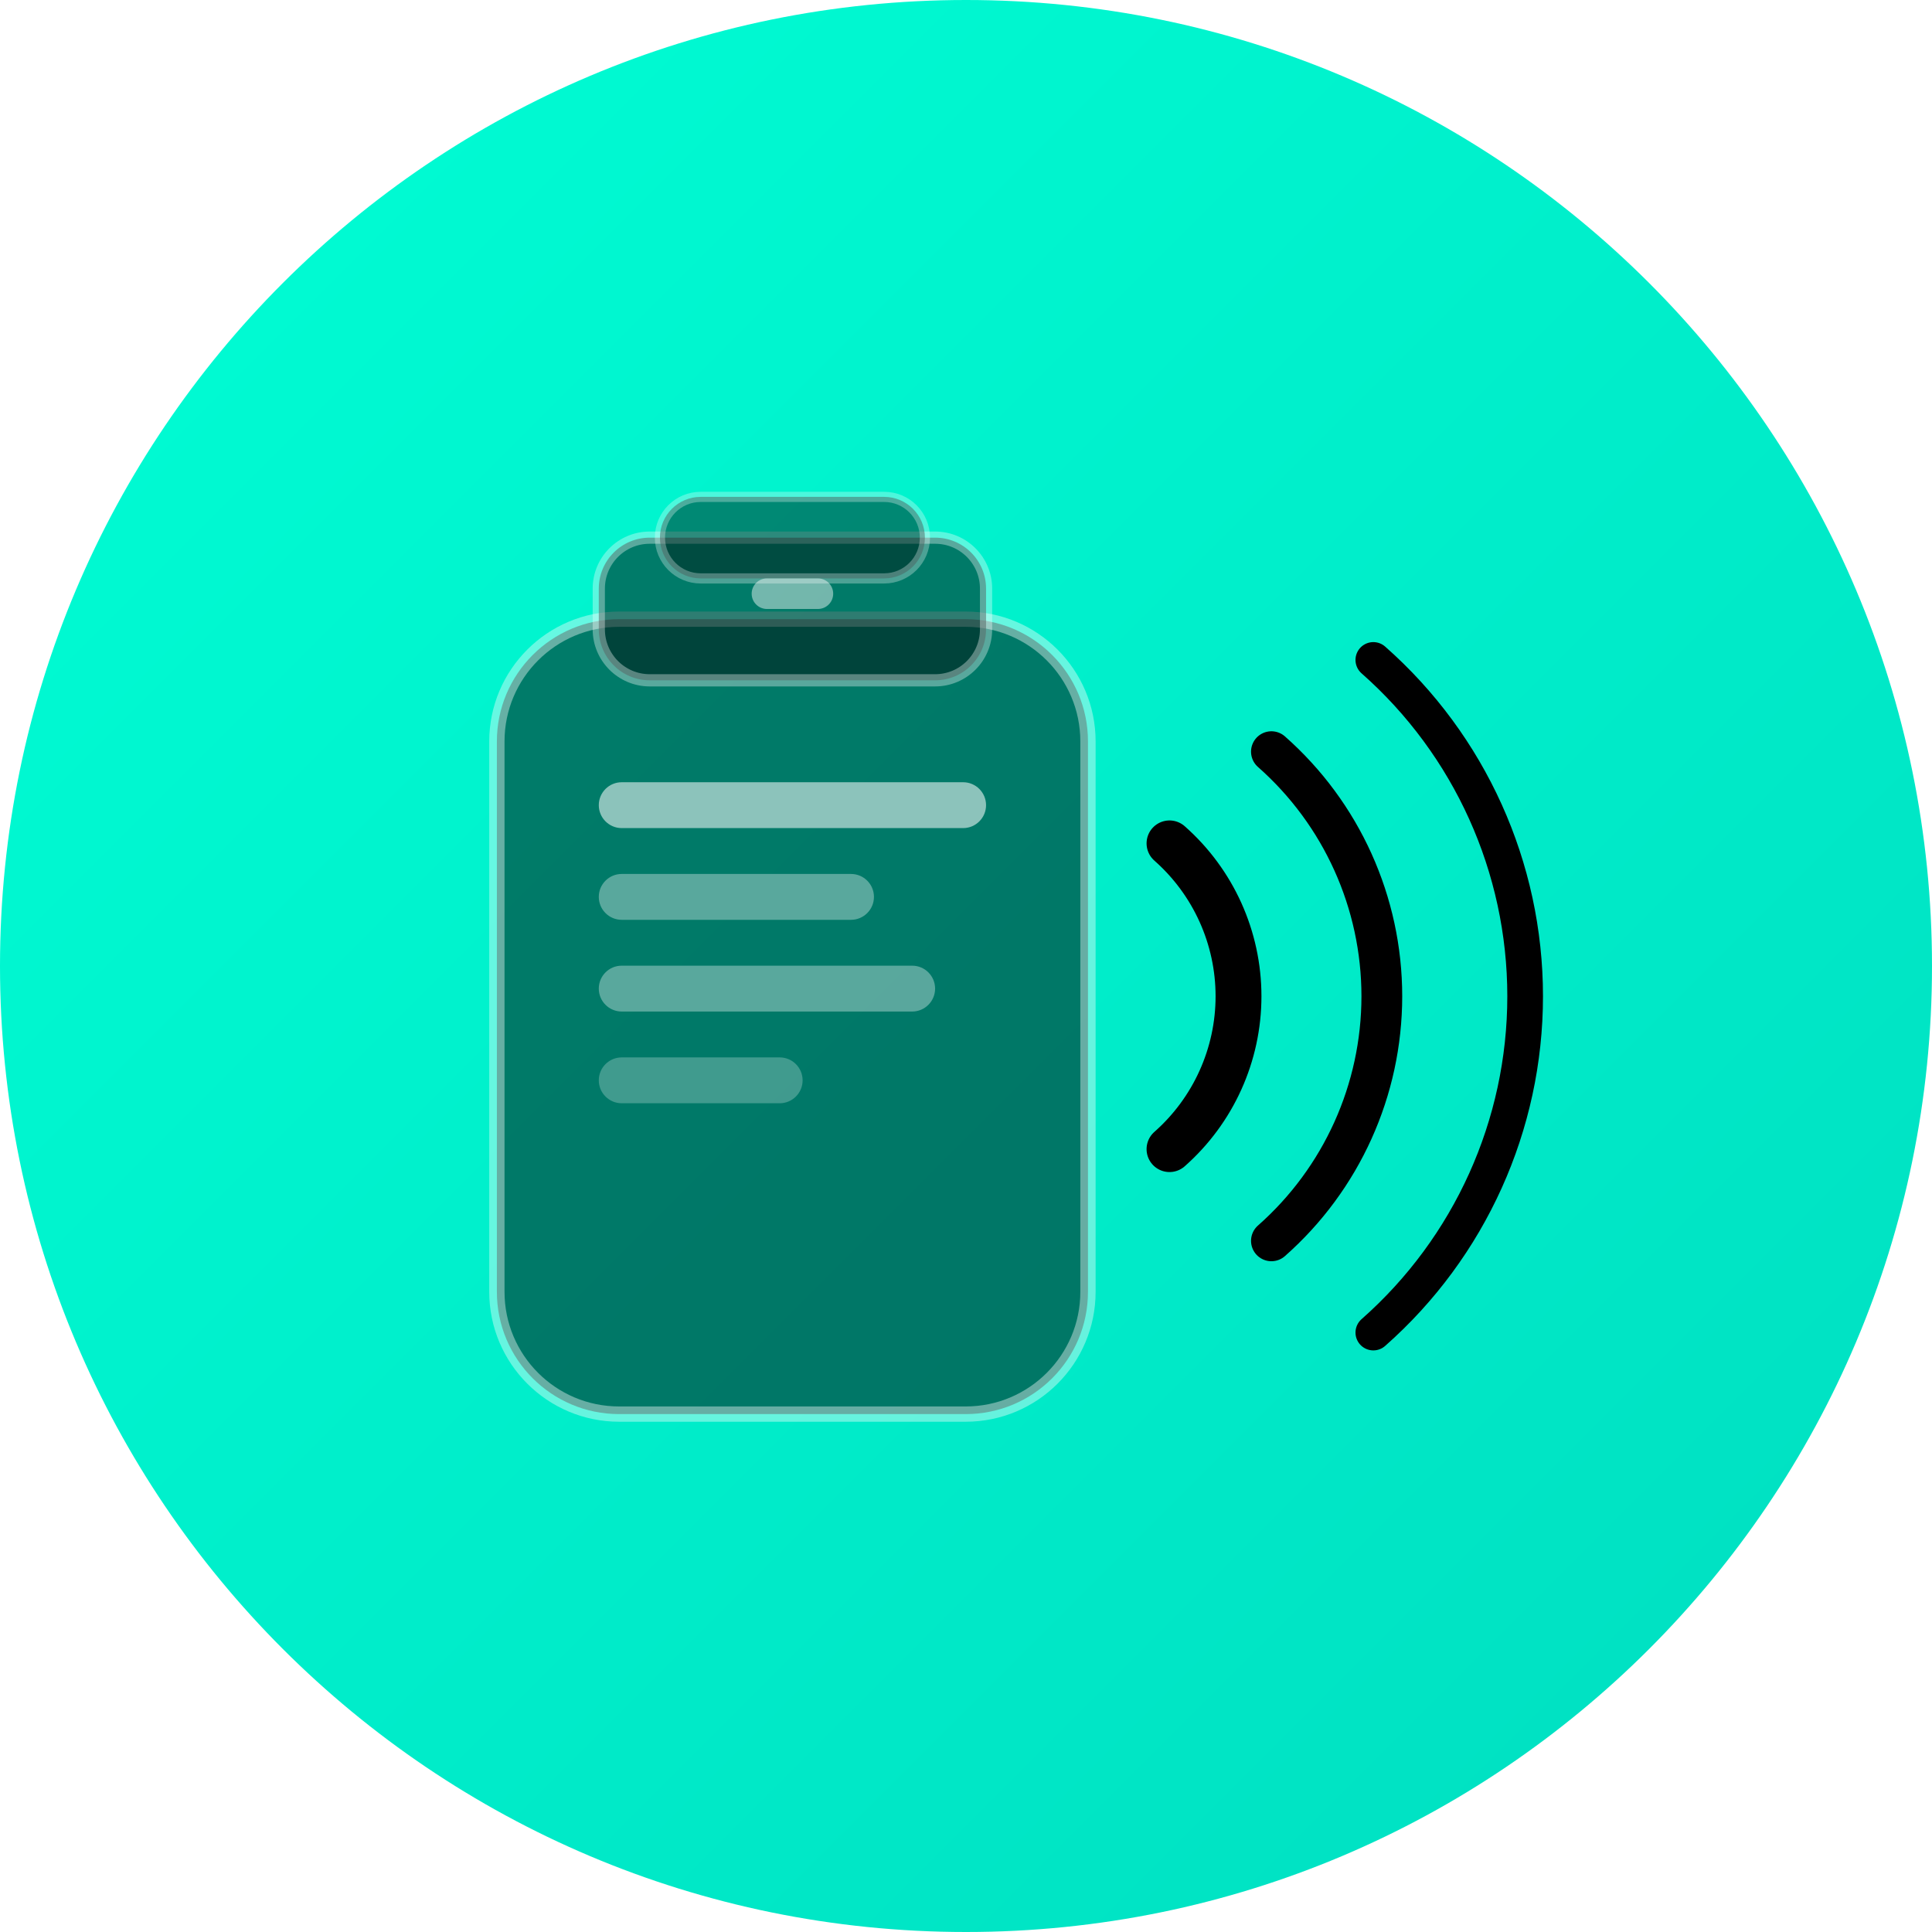
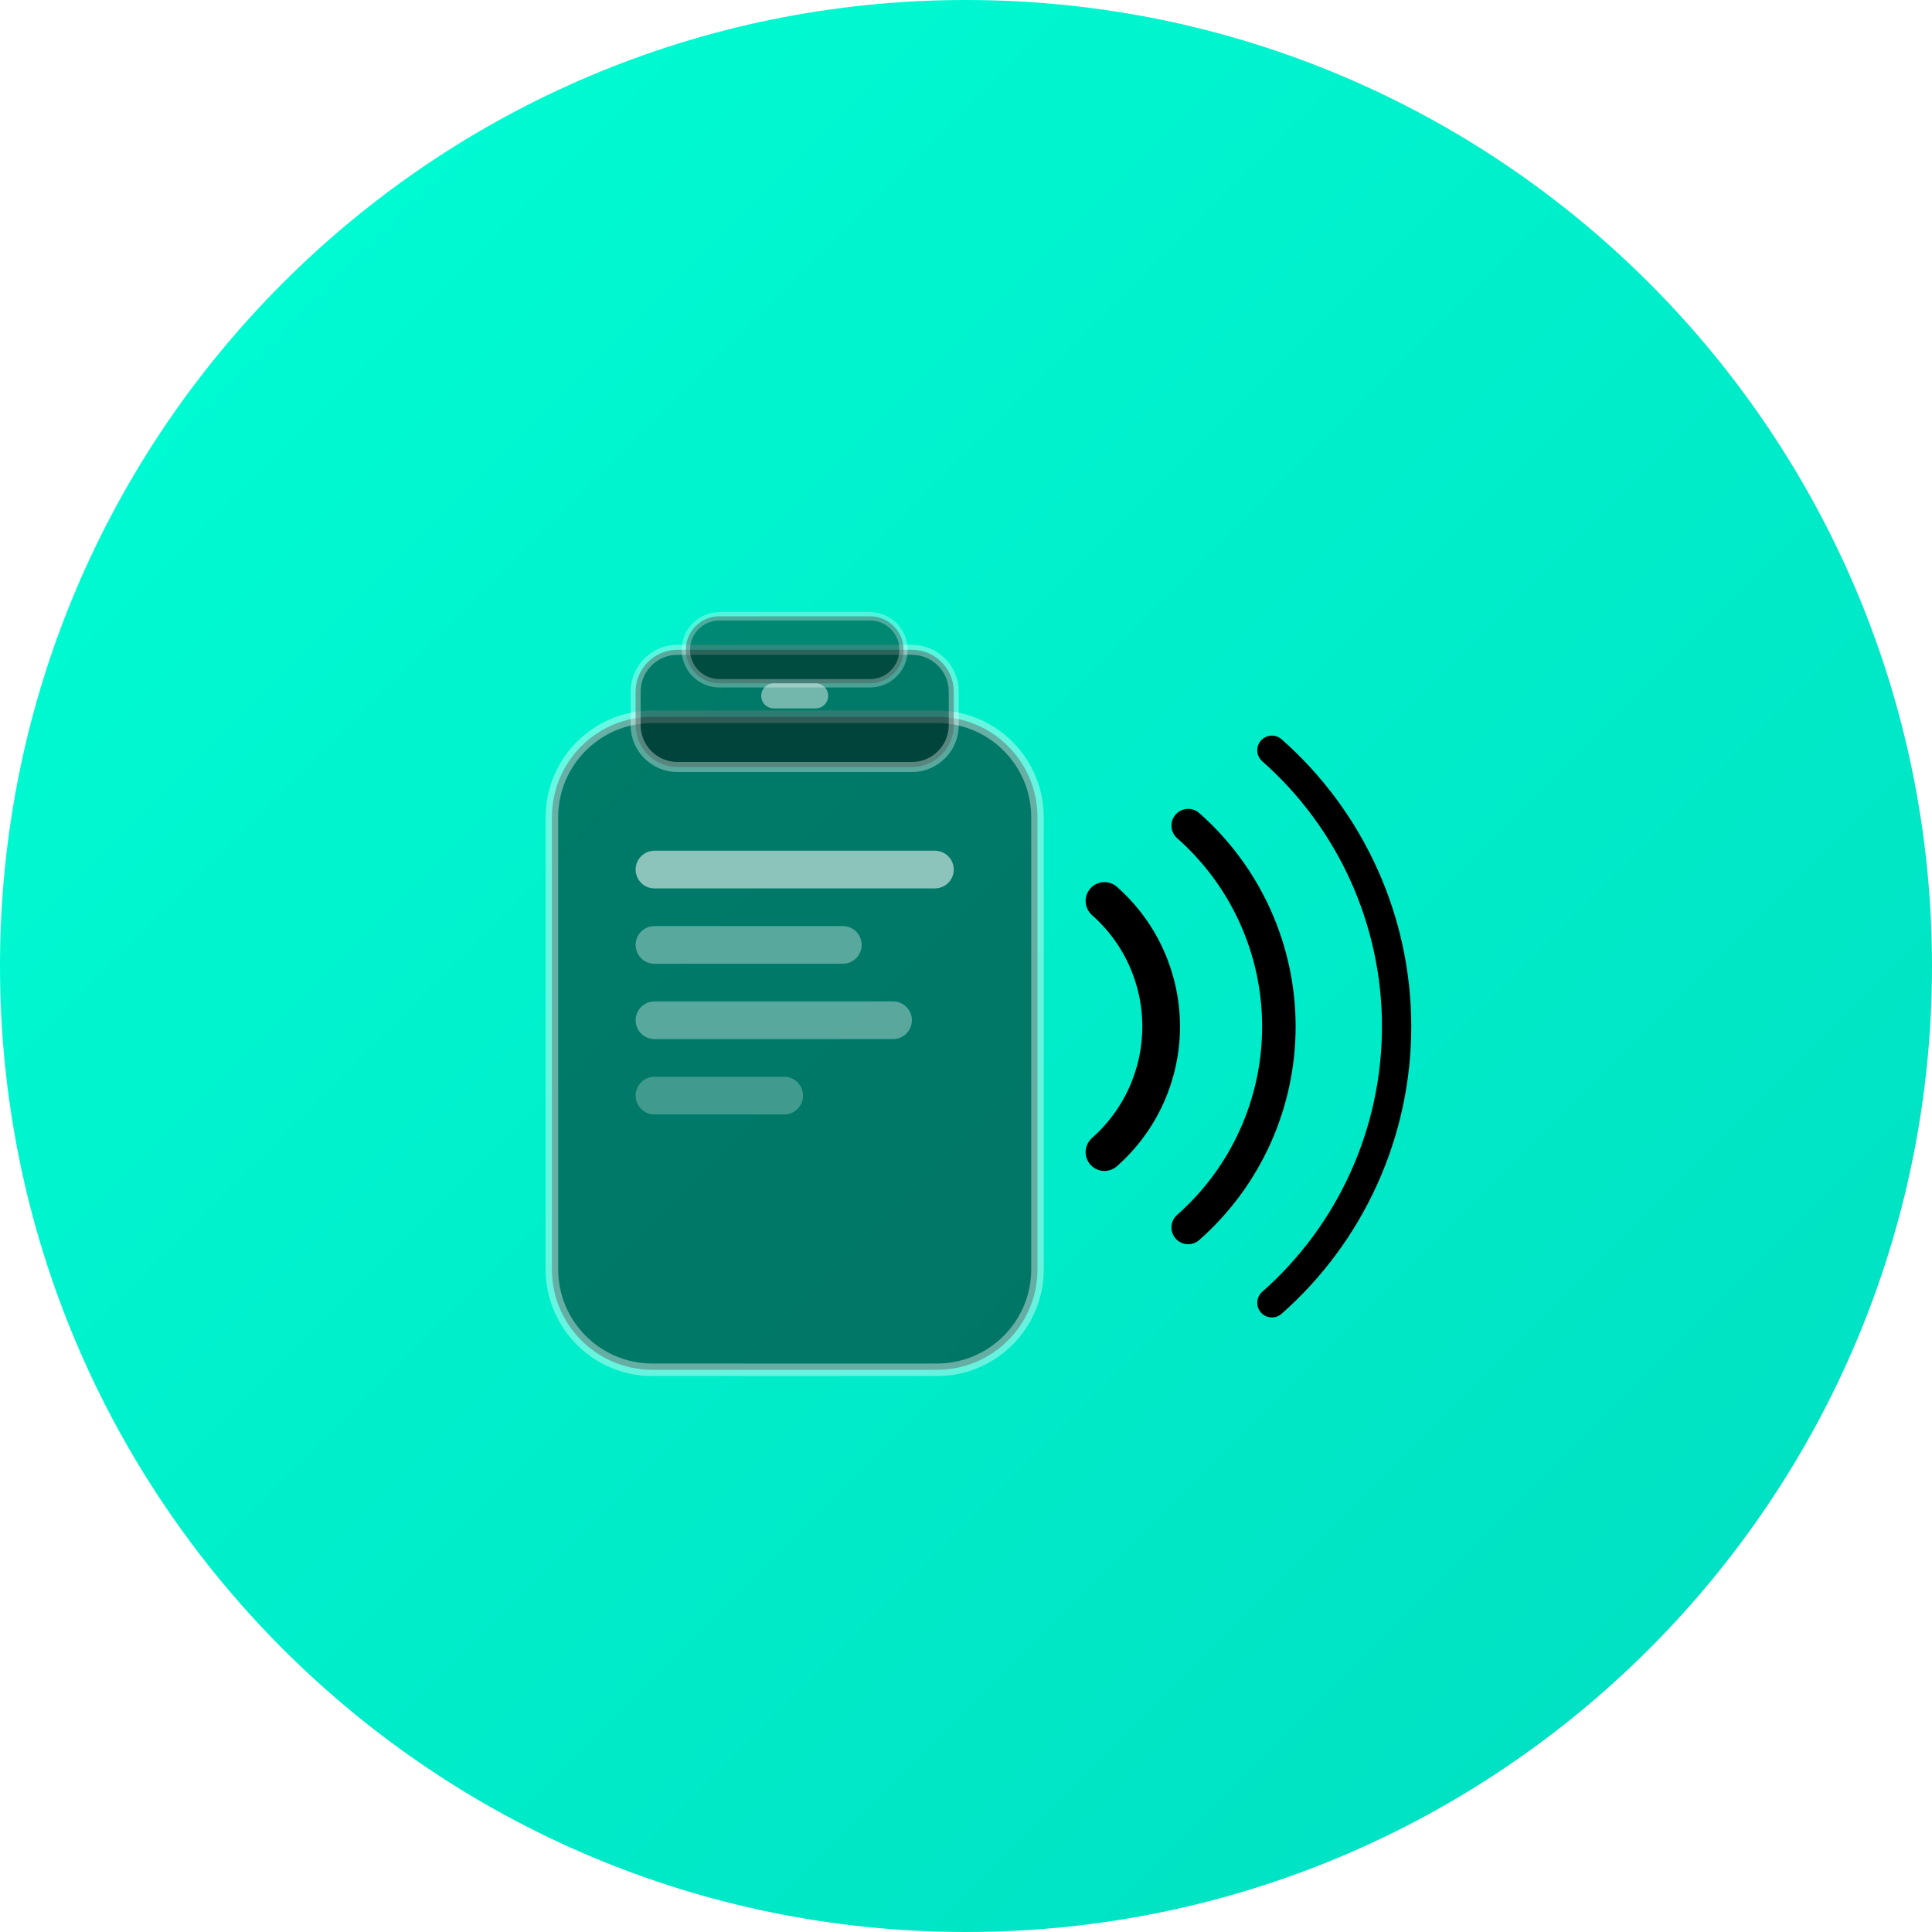
<svg xmlns="http://www.w3.org/2000/svg" width="120" height="120" viewBox="0 0 120 120" fill="none">
  <defs>
    <linearGradient id="bgGrad" x1="0" y1="0" x2="1" y2="1">
      <stop stop-color="#00FFD5" />
      <stop offset="1" stop-color="#00DDC0" />
    </linearGradient>
  </defs>
  <circle cx="60" cy="60" r="60" fill="url(#bgGrad)" />
-   <g transform="translate(22,22) scale(0.633)">
+   <g transform="translate(27,31) scale(0.52)">
    <rect x="14" y="26" width="58" height="78" rx="12" fill="rgba(0,25,22,0.55)" stroke="rgba(255,255,255,0.4)" stroke-width="1.5" />
    <rect x="24" y="18" width="38" height="14" rx="5" fill="rgba(0,25,22,0.55)" stroke="rgba(255,255,255,0.35)" stroke-width="1.2" />
    <rect x="30" y="14" width="26" height="8" rx="4" fill="rgba(0,30,26,0.5)" stroke="rgba(255,255,255,0.3)" stroke-width="1" />
    <rect x="39" y="22" width="8" height="3" rx="1.5" fill="rgba(255,255,255,0.45)" />
    <rect x="24" y="42" width="38" height="4.5" rx="2.25" fill="rgba(255,255,255,0.55)" />
    <rect x="24" y="51" width="27" height="4.5" rx="2.25" fill="rgba(255,255,255,0.35)" />
    <rect x="24" y="60" width="33" height="4.5" rx="2.25" fill="rgba(255,255,255,0.35)" />
    <rect x="24" y="69" width="20" height="4.5" rx="2.25" fill="rgba(255,255,255,0.25)" />
    <path d="M80 48 A 20 20 0 0 1 80 78" stroke="black" stroke-width="4.5" stroke-linecap="round" fill="none" />
    <path d="M90 39 A 32 32 0 0 1 90 87" stroke="black" stroke-width="4" stroke-linecap="round" fill="none" />
    <path d="M100 30 A 44 44 0 0 1 100 96" stroke="black" stroke-width="3.5" stroke-linecap="round" fill="none" />
  </g>
</svg>
